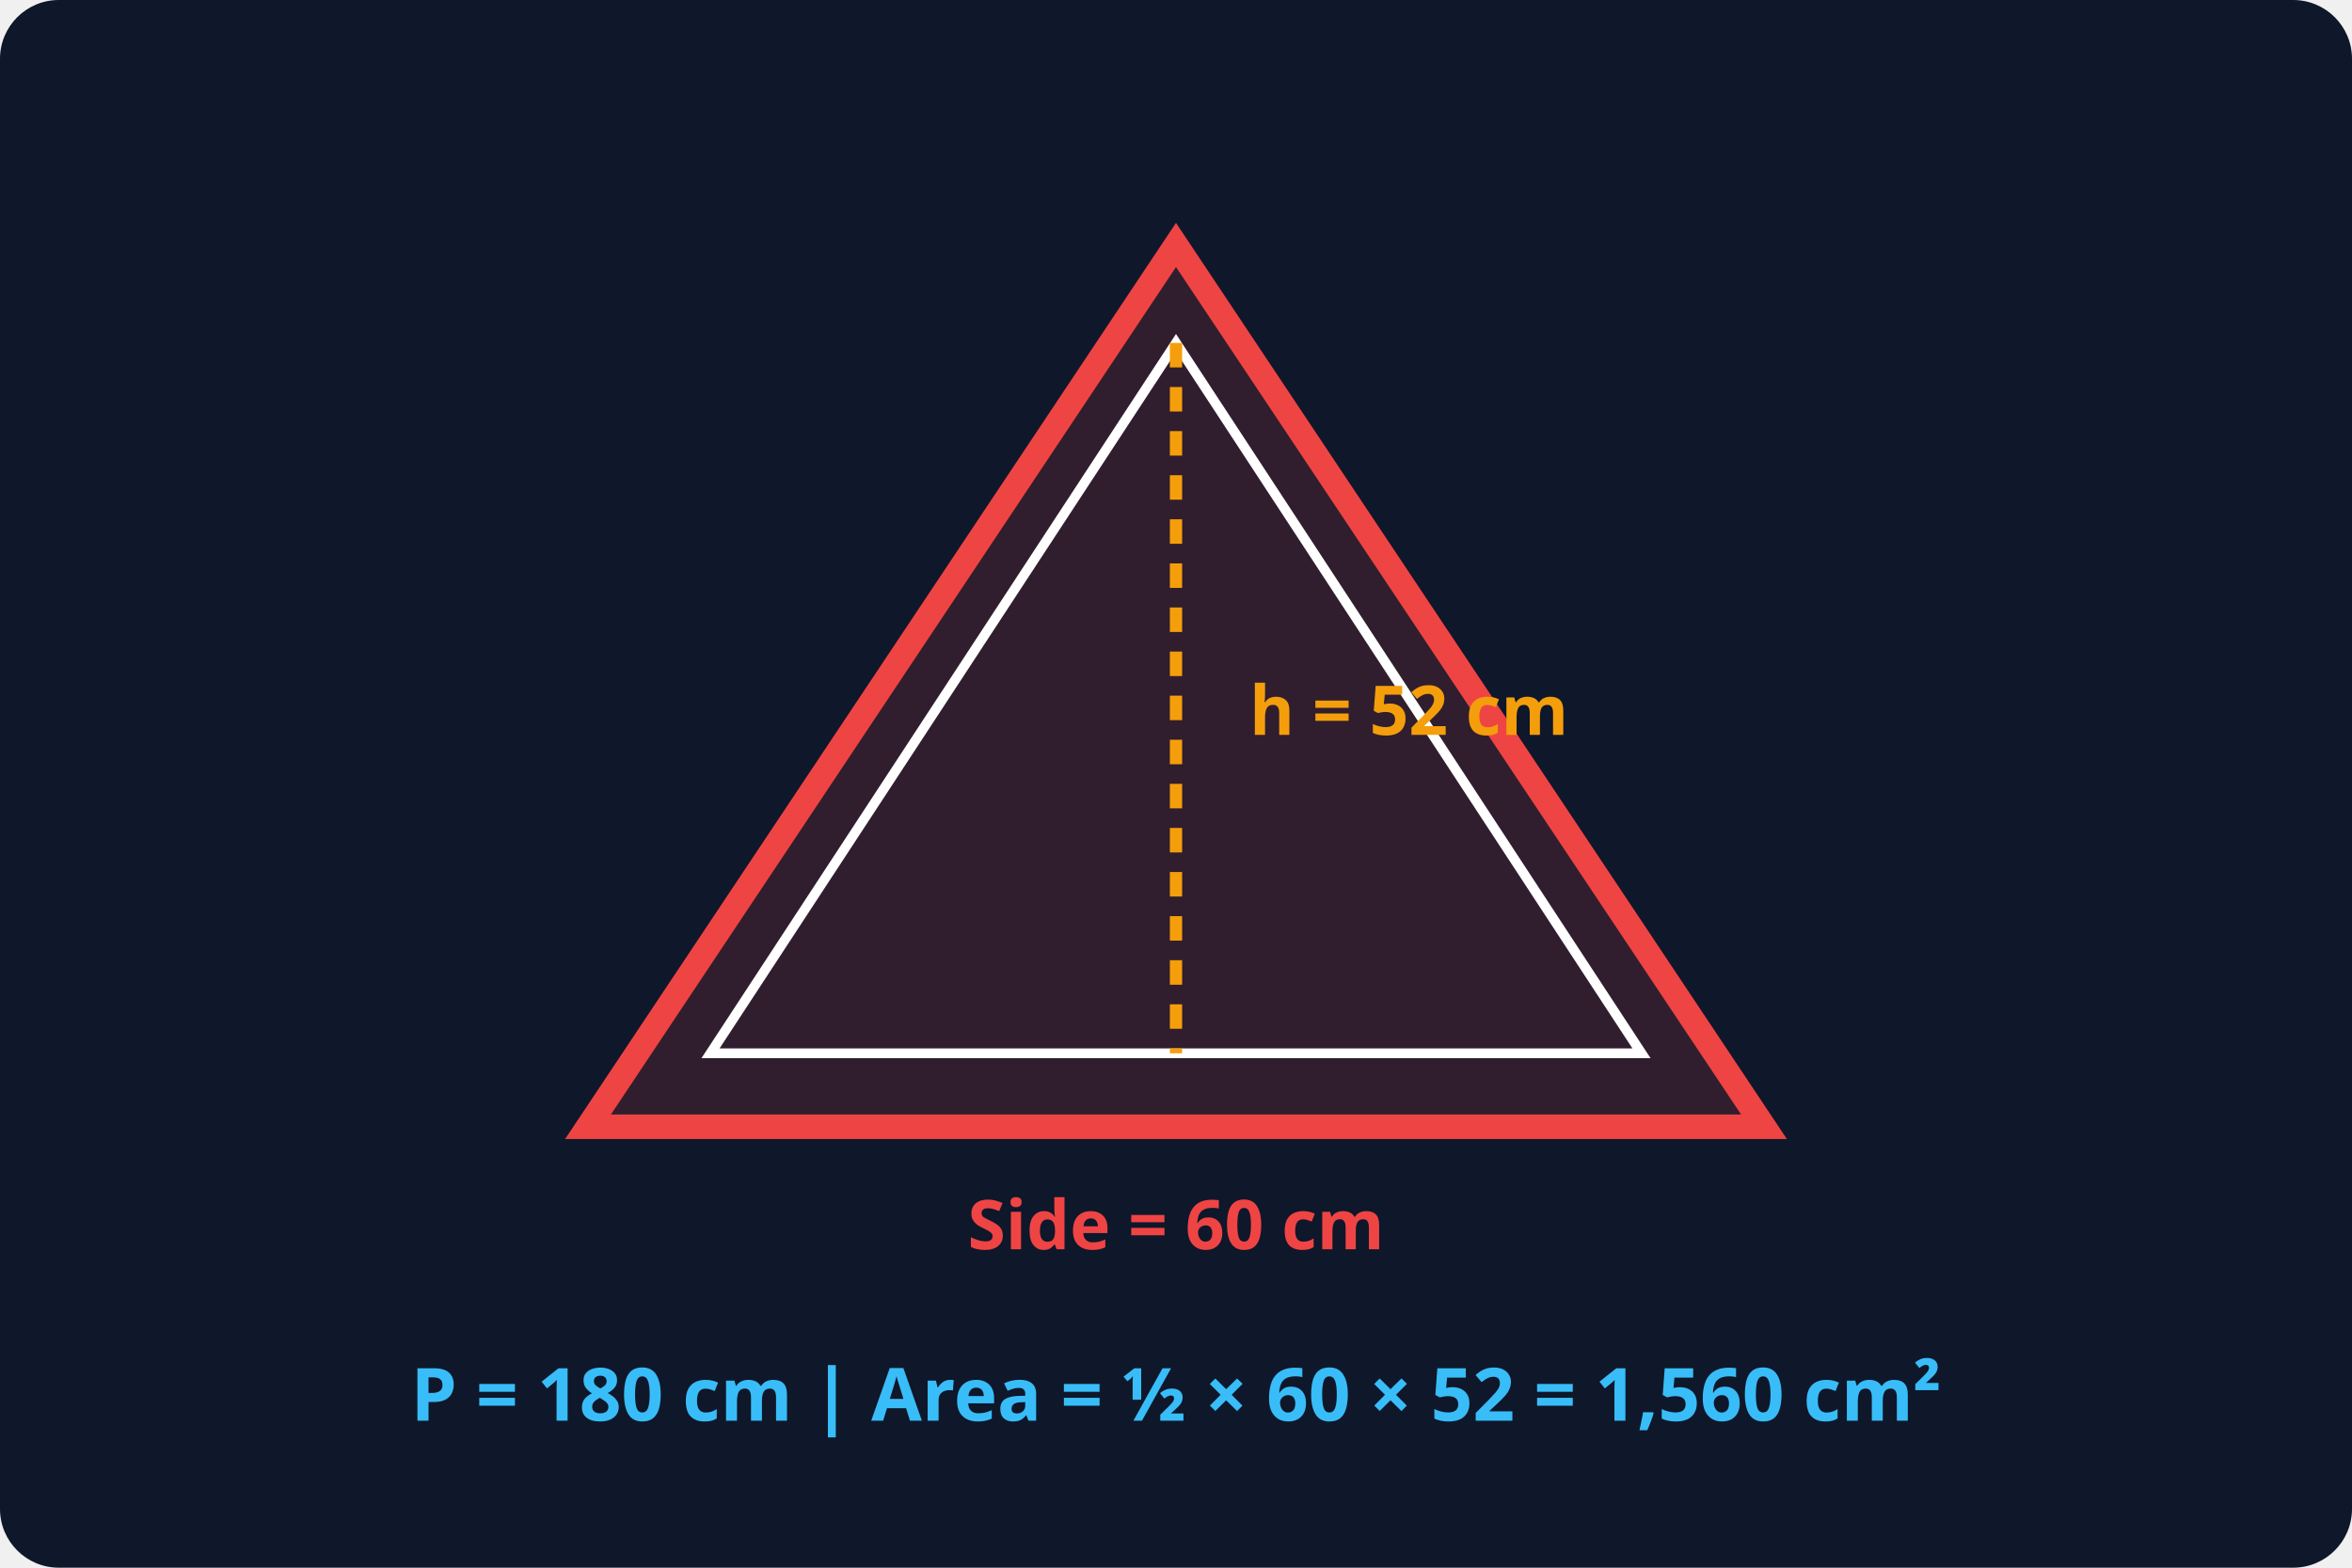
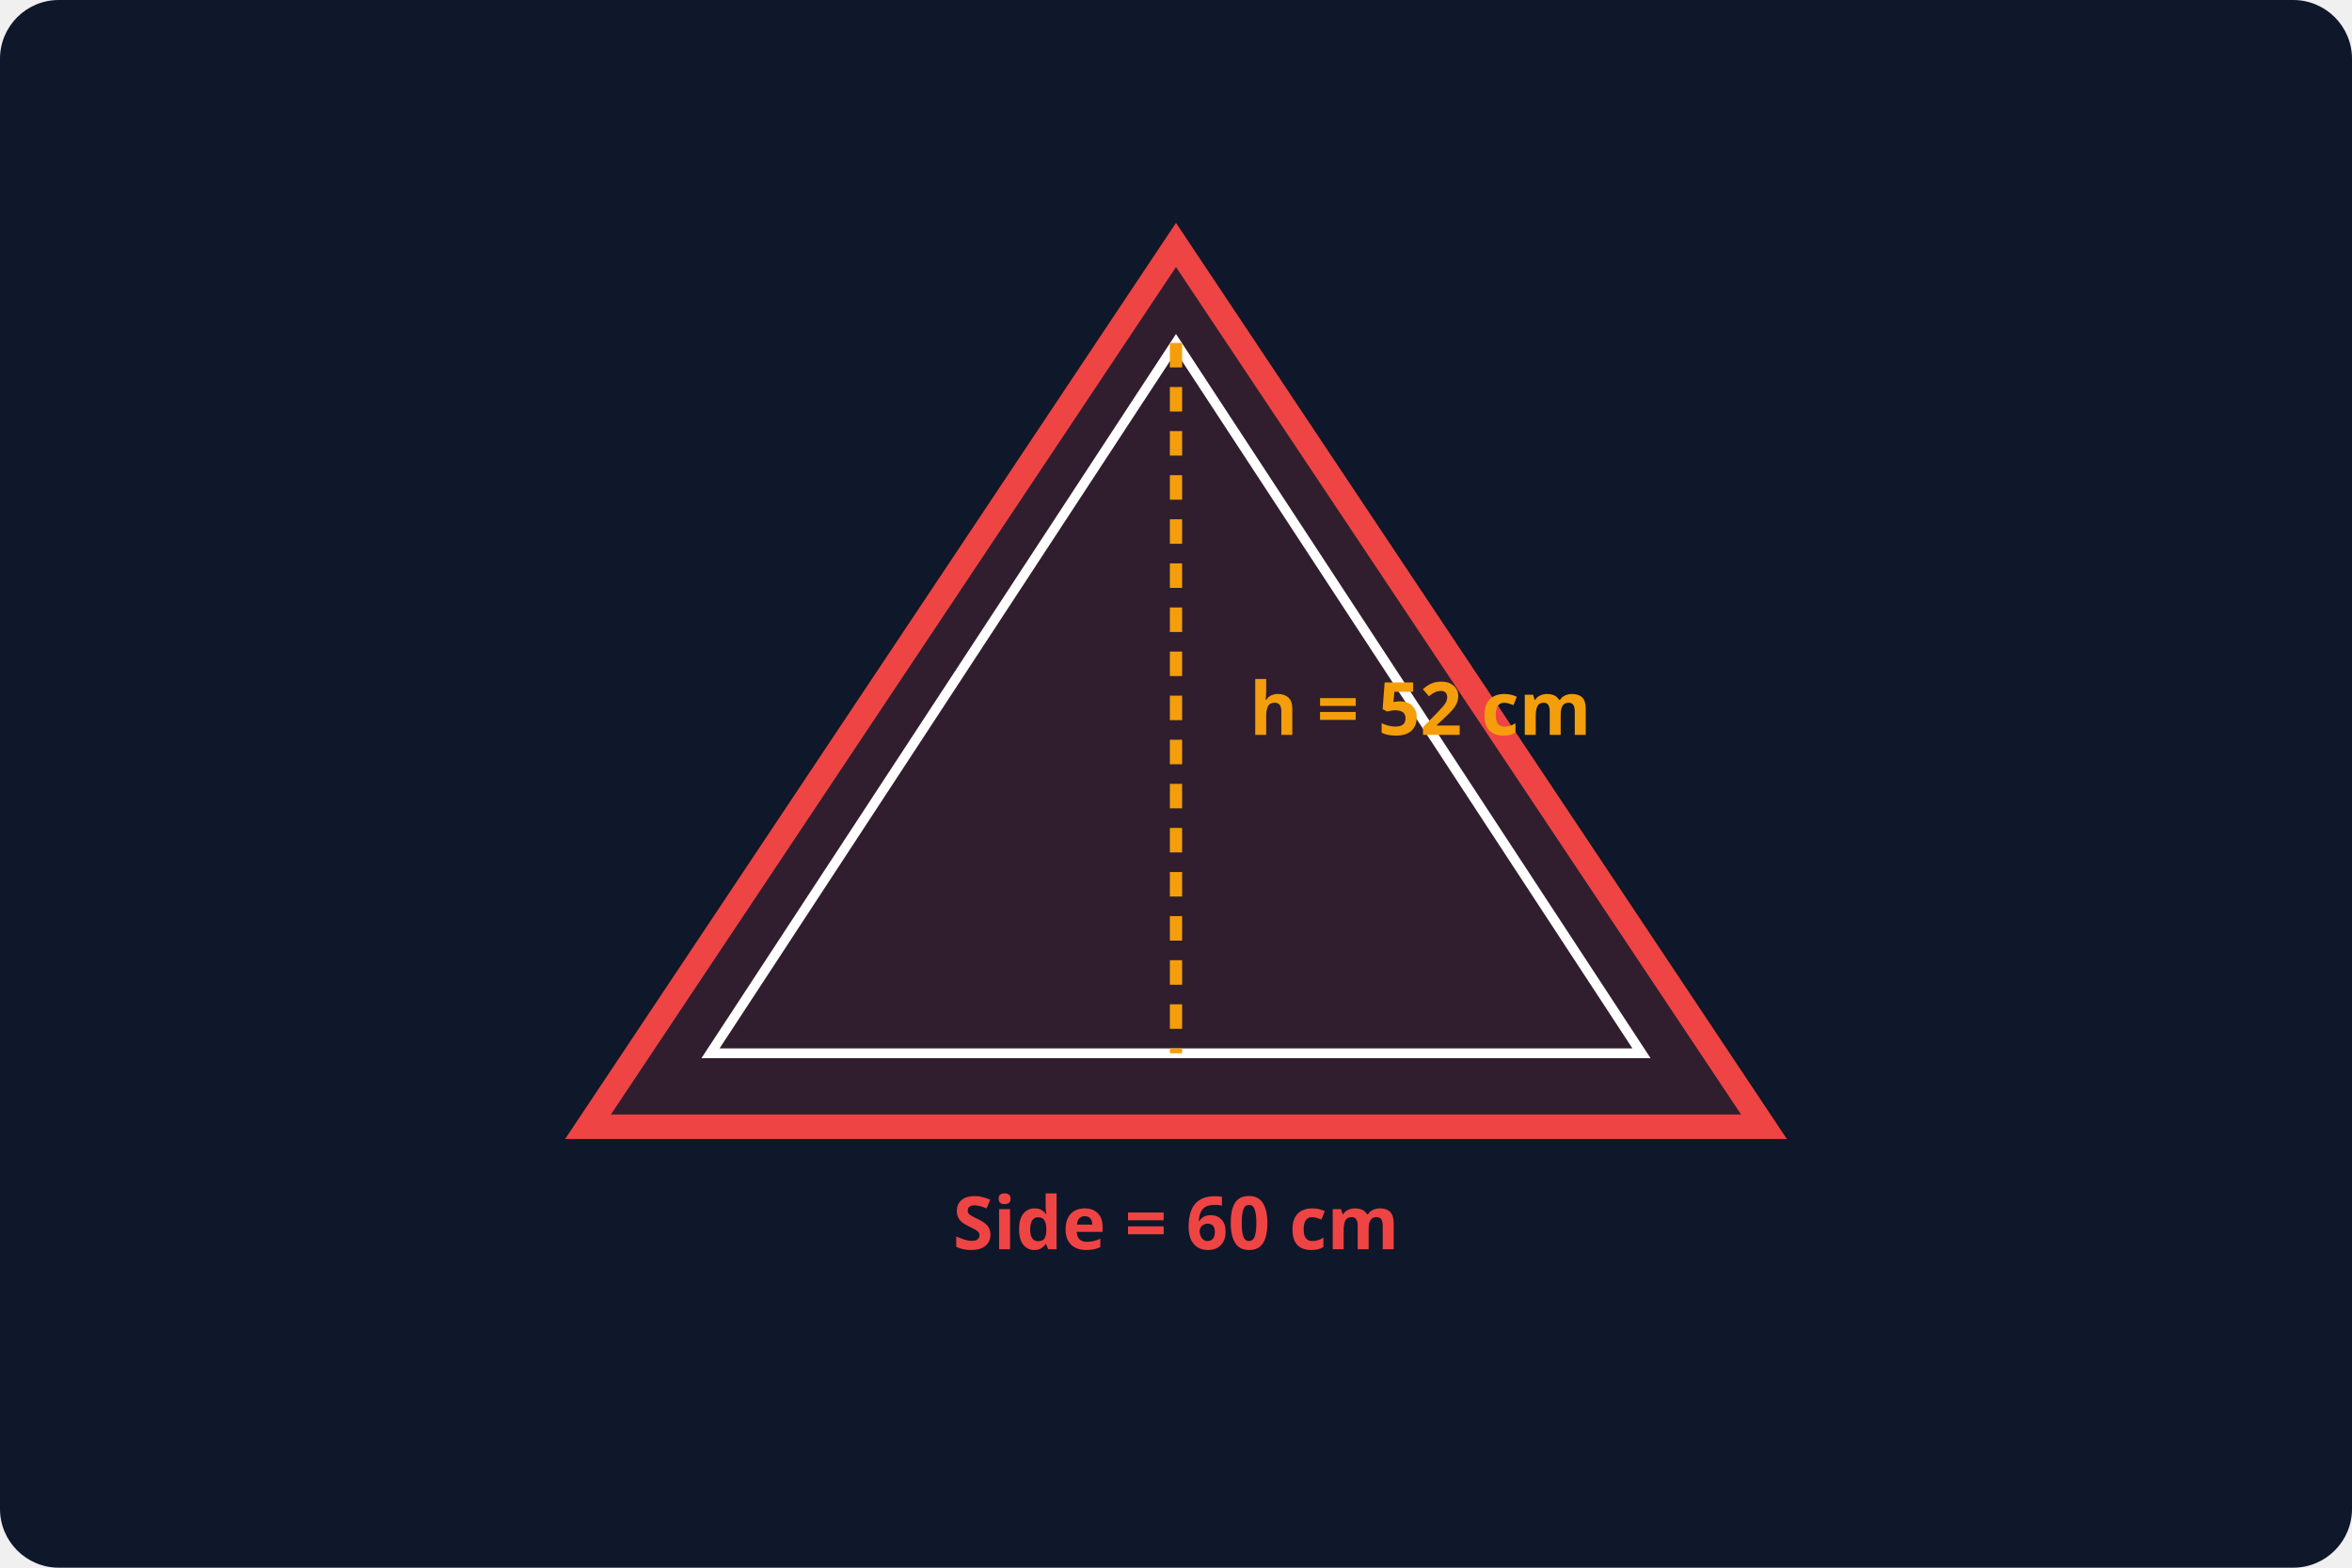
<svg xmlns="http://www.w3.org/2000/svg" width="480" height="320" viewBox="0 0 480 320">
  <defs>
    <marker id="arrow" viewBox="0 0 10 10" refX="5" refY="5" markerWidth="6" markerHeight="6" orient="auto-start-reverse">
      <path d="M 0 0 L 10 5 L 0 10 z" fill="#f59e0b" />
    </marker>
  </defs>
  <rect width="100%" height="100%" fill="#0f172a" rx="12" />
  <g transform="translate(100, 30)">
    <polygon points="20,200 260,200 140,20" fill="rgba(239, 68, 68, 0.15)" stroke="#ef4444" stroke-width="5" />
    <polygon points="45,185 235,185 140,40" fill="none" stroke="#ffffff" stroke-width="2" />
    <line x1="140" y1="40" x2="140" y2="185" stroke="#f59e0b" stroke-width="2.5" stroke-dasharray="5,4" />
-     <text x="140" y="225" text-anchor="middle" font-family="sans-serif" font-size="14" fill="#ef4444" font-weight="bold">Side = 60 cm</text>
-     <text x="155" y="120" font-family="sans-serif" font-size="14" fill="#f59e0b" font-weight="bold">h = 52 cm</text>
-     <text x="140" y="260" text-anchor="middle" font-family="sans-serif" font-size="15" fill="#38bdf8" font-weight="bold">P = 180 cm   |   Area = ½ × 60 × 52 = 1,560 cm²</text>
+     <text x="140" y="225" text-anchor="middle" font-family="sans-serif" font-size="15" fill="#ef4444" font-weight="bold">Side = 60 cm</text>
+     <text x="155" y="120" font-family="sans-serif" font-size="15" fill="#f59e0b" font-weight="bold">h = 52 cm</text>
  </g>
</svg>
